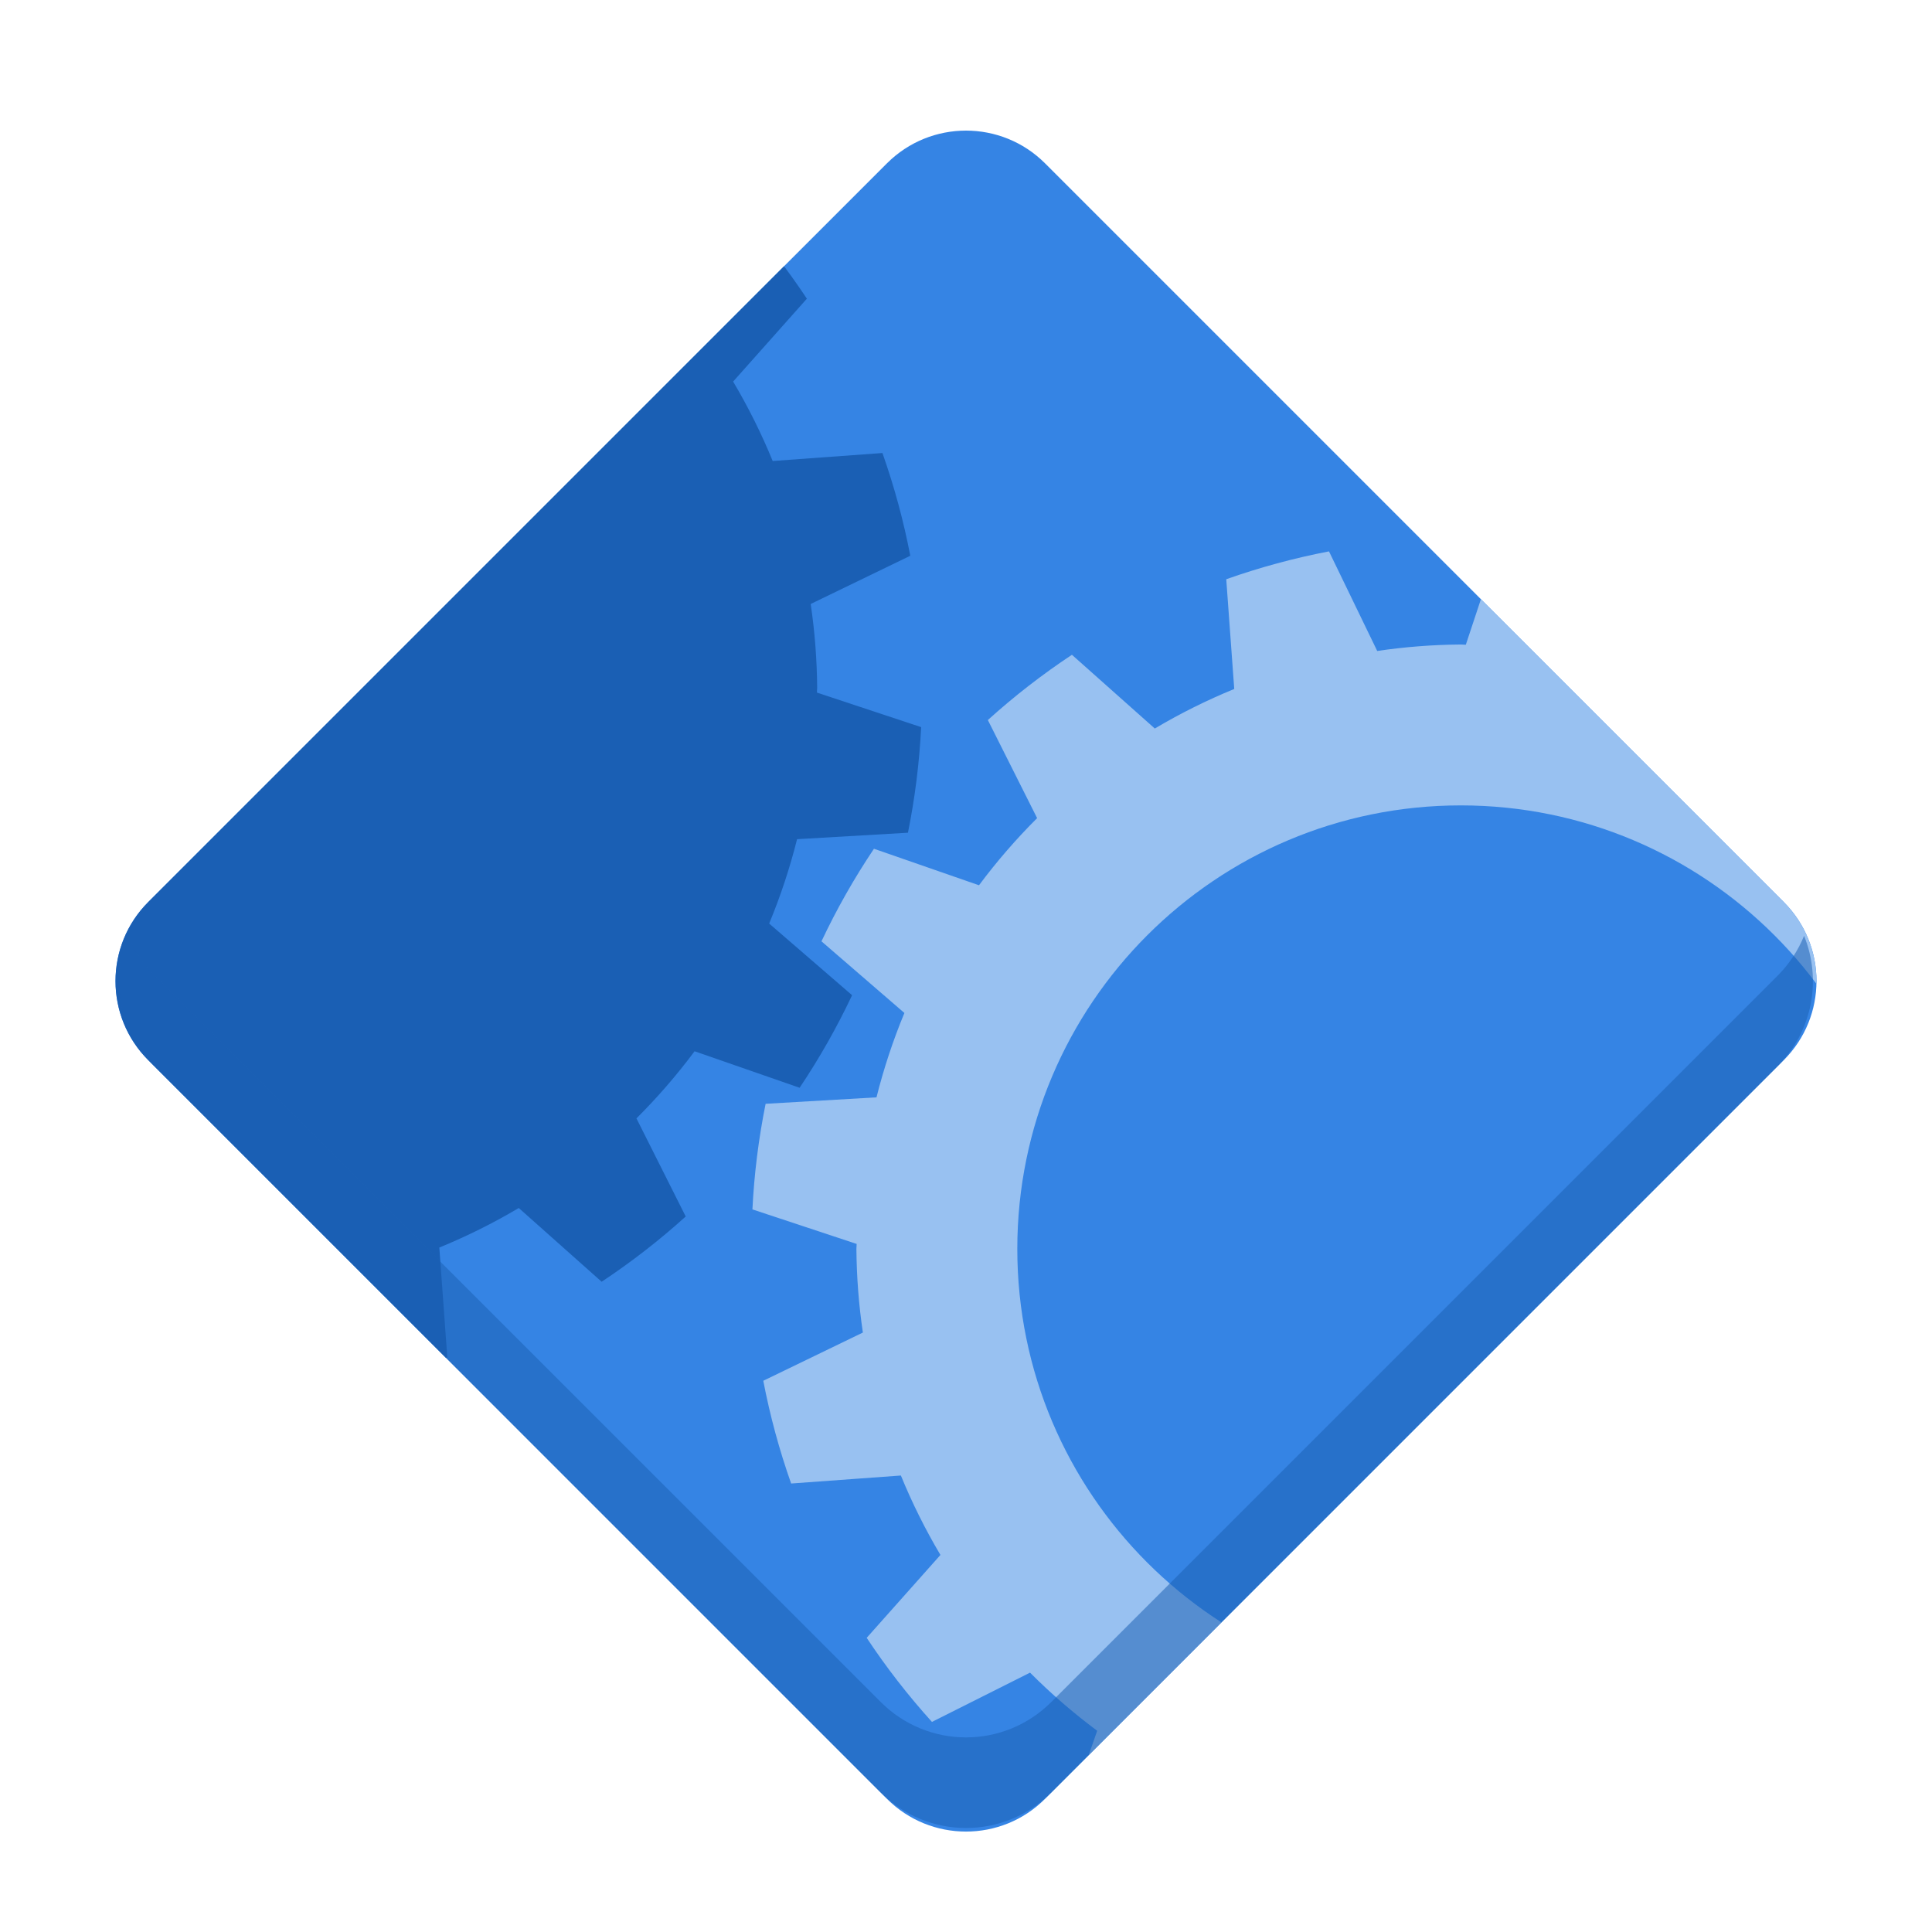
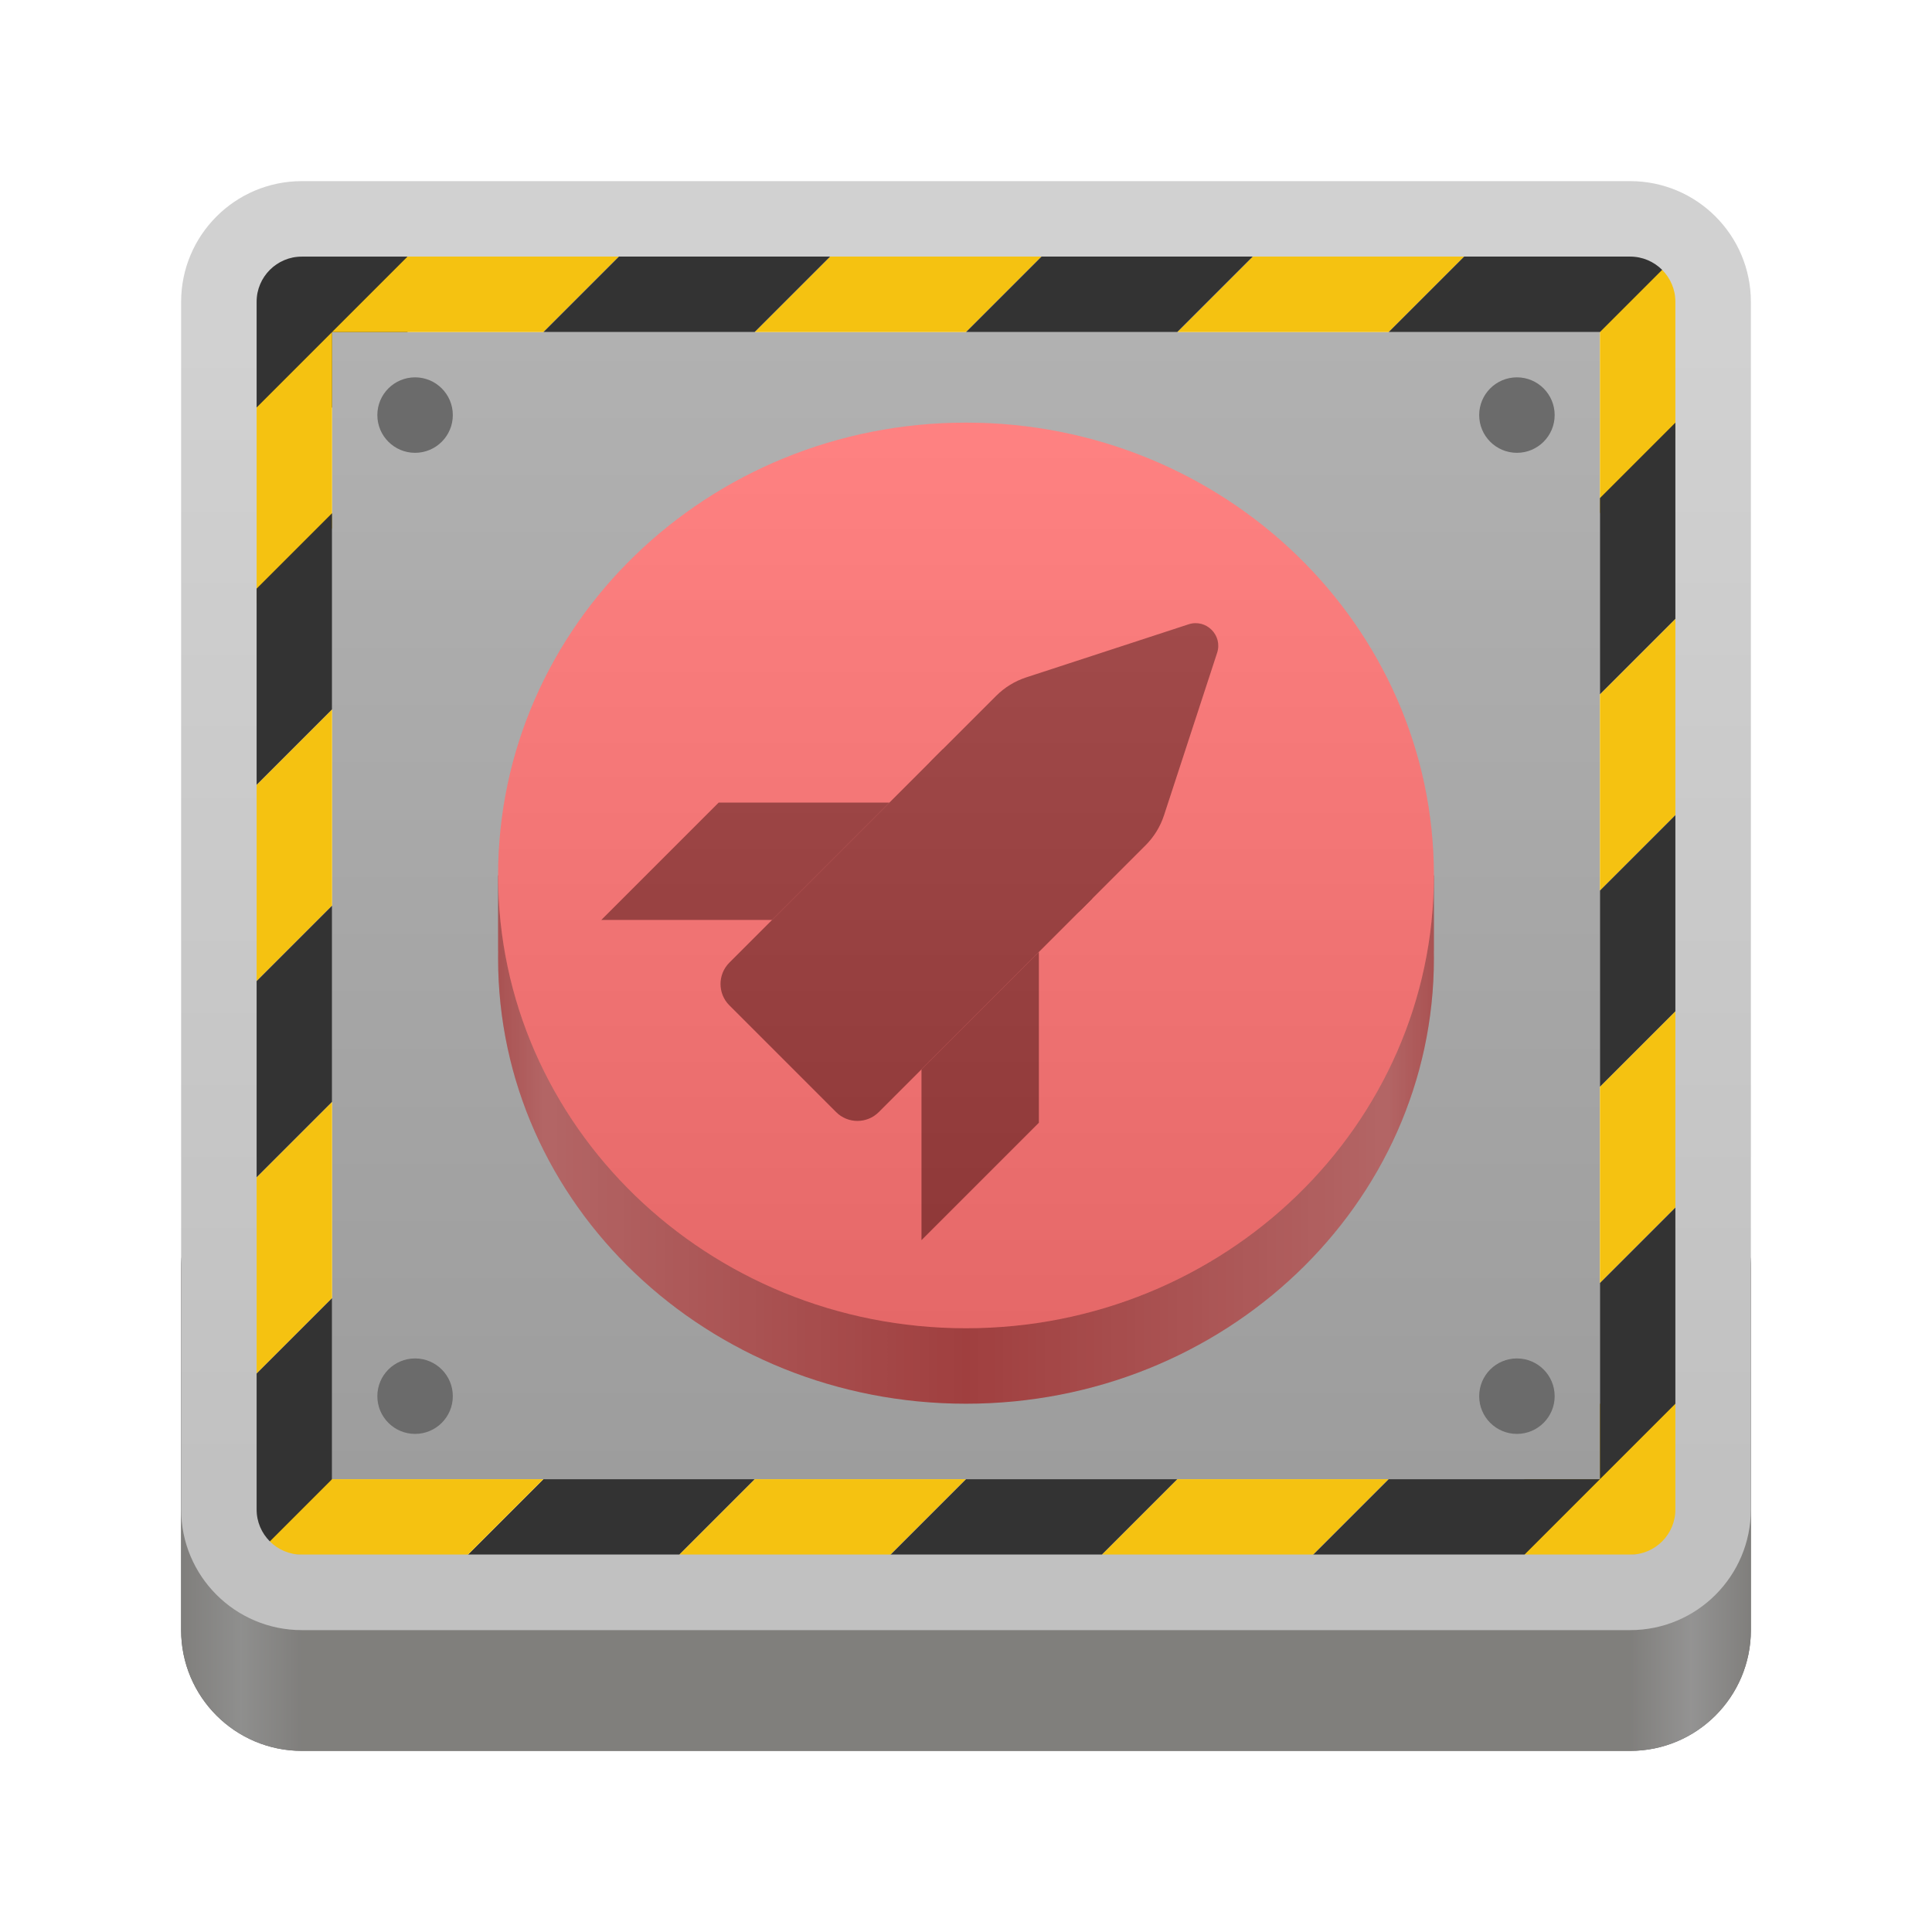
- <svg xmlns="http://www.w3.org/2000/svg" width="33.75mm" height="33.75mm" viewBox="0 0 33.75 33.75" version="1.1" id="svg974">
-   <defs id="defs968">
-     <clipPath clipPathUnits="userSpaceOnUse" id="clipPath18689">
-       <rect clip-path="none" transform="rotate(45)" ry="32" rx="32" y="123.999" x="486.037" height="362.943" width="362.943" id="rect18691" style="display:inline;opacity:1;vector-effect:none;fill:#4a86cf;fill-opacity:1;stroke:none;stroke-width:26.067;stroke-linecap:butt;stroke-linejoin:miter;stroke-miterlimit:4;stroke-dasharray:none;stroke-dashoffset:0;stroke-opacity:1;marker:none;marker-start:none;marker-mid:none;marker-end:none;paint-order:normal;enable-background:new" />
-     </clipPath>
-     <clipPath clipPathUnits="userSpaceOnUse" id="clipPath18689-3">
-       <rect clip-path="none" transform="rotate(45)" ry="32" rx="32" y="123.999" x="486.037" height="362.943" width="362.943" id="rect18691-6" style="display:inline;opacity:1;vector-effect:none;fill:#4a86cf;fill-opacity:1;stroke:none;stroke-width:26.067;stroke-linecap:butt;stroke-linejoin:miter;stroke-miterlimit:4;stroke-dasharray:none;stroke-dashoffset:0;stroke-opacity:1;marker:none;marker-start:none;marker-mid:none;marker-end:none;paint-order:normal;enable-background:new" />
-     </clipPath>
+ <svg xmlns="http://www.w3.org/2000/svg" width="128" height="128" viewBox="0 0 128 128" fill="none">
+   <path fill-rule="evenodd" clip-rule="evenodd" d="M17 76.581C14.068 77.768 12 80.642 12 84V108C12 112.418 15.582 116 20 116H108C112.418 116 116 112.418 116 108V84C116 80.642 113.932 77.768 111 76.581V100C111 101.657 109.657 103 108 103H20C18.343 103 17 101.657 17 100V76.581Z" fill="black" />
+   <path opacity="0.6" fill-rule="evenodd" clip-rule="evenodd" d="M17 76.581C14.068 77.768 12 80.642 12 84V108C12 112.418 15.582 116 20 116H108C112.418 116 116 112.418 116 108V84C116 80.642 113.932 77.768 111 76.581V100C111 101.657 109.657 103 108 103H20C18.343 103 17 101.657 17 100V76.581Z" fill="url(#paint0_linear_553_20)" />
+   <rect x="17" y="17" width="10" height="10" fill="#333333" />
+   <rect x="101" y="93" width="10" height="10" fill="#F5C211" />
+   <rect x="22" y="22" width="84" height="76" fill="url(#paint1_linear_553_20)" />
+   <path d="M27 17H41L36 22H22L27 17Z" fill="#F5C211" />
+   <path d="M17 27L17 40L22 35L22 22L17 27Z" fill="#F5C211" />
+   <path d="M106 21L106 34L111 29L111 16L106 21Z" fill="#F5C211" />
+   <path d="M55 17H69L64 22H50L55 17Z" fill="#F5C211" />
+   <path d="M50 98H64L59 103H45L50 98Z" fill="#F5C211" />
+   <path d="M17 52L17 65L22 60L22 47L17 52Z" fill="#F5C211" />
+   <path d="M106 46L106 59L111 54L111 41L106 46Z" fill="#F5C211" />
+   <path d="M83 17H97L92 22H78L83 17Z" fill="#F5C211" />
+   <path d="M78 98H92L87 103H73L78 98Z" fill="#F5C211" />
+   <path d="M17 78L17 91L22 86L22 73L17 78Z" fill="#F5C211" />
+   <path d="M106 72L106 85L111 80L111 67L106 72Z" fill="#F5C211" />
+   <path d="M41 17H55L50 22H36L41 17Z" fill="#333333" />
+   <path d="M36 98H50L45 103H31L36 98Z" fill="#333333" />
+   <path d="M17 39L17 52L22 47L22 34L17 39Z" fill="#333333" />
+   <path d="M106 33L106 46L111 41L111 28L106 33Z" fill="#333333" />
+   <path d="M69 17H83L78 22H64L69 17Z" fill="#333333" />
+   <path d="M64 98H78L73 103H59L64 98Z" fill="#333333" />
+   <path d="M17 65L17 78L22 73L22 60L17 65Z" fill="#333333" />
+   <path d="M106 59L106 72L111 67L111 54L106 59Z" fill="#333333" />
+   <path d="M97 17H111L106 22H92L97 17Z" fill="#333333" />
+   <path d="M92 98H106L101 103H87L92 98Z" fill="#333333" />
+   <path d="M17 91L17 104L22 99L22 86L17 91Z" fill="#333333" />
+   <path d="M106 85L106 98L111 93L111 80L106 85Z" fill="#333333" />
+   <path d="M22 98H36L31 103H17L22 98Z" fill="#F5C211" />
+   <path fill-rule="evenodd" clip-rule="evenodd" d="M20 12C15.582 12 12 15.582 12 20V100C12 104.418 15.582 108 20 108H108C112.418 108 116 104.418 116 100V20C116 15.582 112.418 12 108 12H20ZM20 17C18.343 17 17 18.343 17 20V100C17 101.657 18.343 103 20 103H108C109.657 103 111 101.657 111 100V20C111 18.343 109.657 17 108 17H20Z" fill="url(#paint2_linear_553_20)" />
+   <path fill-rule="evenodd" clip-rule="evenodd" d="M95 58H33V63H33.004C33.002 63.166 33 63.333 33 63.5C33 79.792 46.879 93 64 93C81.121 93 95 79.792 95 63.5C95 63.333 94.999 63.166 94.996 63H95V58Z" fill="#A03F3F" />
+   <path fill-rule="evenodd" clip-rule="evenodd" d="M95 58H33V63H33.004C33.002 63.166 33 63.333 33 63.5C33 79.792 46.879 93 64 93C81.121 93 95 79.792 95 63.5C95 63.333 94.999 63.166 94.996 63H95V58Z" fill="url(#paint3_linear_553_20)" />
+   <ellipse cx="64" cy="58" rx="31" ry="30" fill="#FF7474" />
+   <path d="M62.464 49.636L72.364 59.535L58.222 73.678C57.441 74.459 56.174 74.459 55.393 73.678L48.322 66.607C47.541 65.826 47.541 64.559 48.322 63.778L62.464 49.636Z" fill="#9D3C3C" />
+   <path d="M78.746 41.362L67.985 44.88C67.238 45.125 66.559 45.542 66.003 46.097L61.757 50.343C60.976 51.124 60.976 52.391 61.757 53.172L68.828 60.243C69.609 61.024 70.876 61.024 71.657 60.243L75.903 55.997C76.458 55.441 76.875 54.762 77.119 54.015L80.637 43.254C81.019 42.087 79.913 40.981 78.746 41.362Z" fill="#9D3C3C" />
+   <path d="M58.929 53.172H47.615L39.837 60.95H51.151L58.929 53.172Z" fill="#9D3C3C" />
+   <path d="M68.828 63.071V74.385L61.05 82.163V70.849L68.828 63.071Z" fill="#9D3C3C" />
+   <ellipse cx="64" cy="58" rx="31" ry="30" fill="url(#paint4_linear_553_20)" />
+   <circle cx="27.5" cy="27.5" r="2.5" fill="#6B6B6B" />
+   <circle cx="27.5" cy="92.5" r="2.5" fill="#6B6B6B" />
+   <circle cx="100.5" cy="27.5" r="2.5" fill="#6B6B6B" />
+   <circle cx="100.5" cy="92.5" r="2.5" fill="#6B6B6B" />
+   <defs>
+     <linearGradient id="paint0_linear_553_20" x1="116" y1="68" x2="12" y2="68" gradientUnits="userSpaceOnUse">
+       <stop stop-color="#D5D3CF" />
+       <stop offset="0.038" stop-color="#F6F5F4" />
+       <stop offset="0.077" stop-color="#D5D3CF" />
+       <stop offset="0.923" stop-color="#D5D3CF" />
+       <stop offset="0.962" stop-color="#EEEEEC" />
+       <stop offset="1" stop-color="#D5D3CF" />
+     </linearGradient>
+     <linearGradient id="paint1_linear_553_20" x1="64" y1="22" x2="64" y2="98" gradientUnits="userSpaceOnUse">
+       <stop stop-color="#B1B1B1" />
+       <stop offset="1" stop-color="#9D9D9D" />
+     </linearGradient>
+     <linearGradient id="paint2_linear_553_20" x1="64" y1="22" x2="64" y2="98" gradientUnits="userSpaceOnUse">
+       <stop stop-color="#D1D1D1" />
+       <stop offset="1" stop-color="#C1C1C1" />
+     </linearGradient>
+     <linearGradient id="paint3_linear_553_20" x1="33" y1="75.5" x2="95" y2="75.5" gradientUnits="userSpaceOnUse">
+       <stop stop-color="white" stop-opacity="0.1" />
+       <stop offset="0.05" stop-color="white" stop-opacity="0.2" />
+       <stop offset="0.5" stop-color="white" stop-opacity="0" />
+       <stop offset="0.95" stop-color="white" stop-opacity="0.2" />
+       <stop offset="1" stop-color="white" stop-opacity="0.1" />
+     </linearGradient>
+     <linearGradient id="paint4_linear_553_20" x1="64" y1="28" x2="64" y2="88" gradientUnits="userSpaceOnUse">
+       <stop stop-color="white" stop-opacity="0.1" />
+       <stop offset="1" stop-opacity="0.1" />
+     </linearGradient>
  </defs>
-   <g id="layer1" transform="translate(-61.81982,-103.944)">
-     <g transform="matrix(0.2636723,0,0,0.2636723,61.81982,-529.397)" style="display:inline;stroke-width:0.25;enable-background:new" id="g1836">
-       <g transform="matrix(0.25,0,0,0.25,0,2295)" id="g18818" style="stroke-width:0.25">
-         <g style="stroke-width:0.27" transform="matrix(0.9260519,0,0,0.9260519,18.93073,50.87633)" id="g18590">
-           <g style="stroke-width:0.27" id="g18681" clip-path="url(#clipPath18689-3)">
-             <rect style="opacity:1;vector-effect:none;fill:#3584e4;fill-opacity:1;stroke:none;stroke-width:8.221;stroke-linecap:butt;stroke-linejoin:miter;stroke-miterlimit:4;stroke-dasharray:none;stroke-dashoffset:0;stroke-opacity:1;marker:none;marker-start:none;marker-mid:none;marker-end:none;paint-order:normal" id="rect18571" width="424" height="424" x="458.337" y="90.642" rx="10.092" ry="10.092" transform="matrix(0.6052817,0.6052817,-0.6052817,0.6052817,33.44063,99.07363)" clip-path="none" />
-             <circle style="opacity:1;vector-effect:none;fill:#f66151;fill-opacity:1;stroke:none;stroke-width:7.037;stroke-linecap:butt;stroke-linejoin:miter;stroke-miterlimit:4;stroke-dasharray:none;stroke-dashoffset:0;stroke-opacity:1;marker:none;marker-start:none;marker-mid:none;marker-end:none;paint-order:normal" id="path18706" cx="0" cy="0" r="0" transform="translate(0,-212)" />
-             <circle style="opacity:1;vector-effect:none;fill:#f66151;fill-opacity:1;stroke:none;stroke-width:7.037;stroke-linecap:butt;stroke-linejoin:miter;stroke-miterlimit:4;stroke-dasharray:none;stroke-dashoffset:0;stroke-opacity:1;marker:none;marker-start:none;marker-mid:none;marker-end:none;paint-order:normal" id="path18708" cx="0" cy="0" r="0" transform="translate(0,-212)" />
-             <path style="display:inline;opacity:1;vector-effect:none;fill:#98c1f1;fill-opacity:1;stroke:none;stroke-width:7.037;stroke-linecap:butt;stroke-linejoin:miter;stroke-miterlimit:4;stroke-dasharray:none;stroke-dashoffset:0;stroke-opacity:1;marker:none;marker-start:none;marker-mid:none;marker-end:none;paint-order:normal;enable-background:new" d="m 408.92,561.918 -9.886,29.829 a 172.971,172.971 0 0 0 -1.427,-0.071 172.971,172.971 0 0 0 -23.929,1.852 l -13.801,-28.501 a 203.293,203.293 0 0 0 -29.401,7.972 l 2.286,31.405 a 172.971,172.971 0 0 0 -22.732,11.319 l -23.718,-21.103 a 203.293,203.293 0 0 0 -24.059,18.674 l 14.099,28.073 a 172.971,172.971 0 0 0 -16.636,19.211 l -30.058,-10.448 a 203.293,203.293 0 0 0 -15.017,26.488 l 23.73,20.507 a 172.971,172.971 0 0 0 -7.985,24.143 l -31.73,1.849 a 203.293,203.293 0 0 0 -3.778,30.217 l 29.829,9.886 a 172.971,172.971 0 0 0 -0.071,1.427 172.971,172.971 0 0 0 1.852,23.929 l -28.501,13.801 a 203.293,203.293 0 0 0 7.972,29.401 l 31.405,-2.286 a 172.971,172.971 0 0 0 11.319,22.732 l -21.103,23.718 a 203.293,203.293 0 0 0 18.674,24.059 l 28.073,-14.099 a 172.971,172.971 0 0 0 19.211,16.636 l -10.448,30.058 a 203.293,203.293 0 0 0 26.488,15.017 l 20.507,-23.73 a 172.971,172.971 0 0 0 24.143,7.985 l 1.849,31.73 a 203.293,203.293 0 0 0 30.217,3.778 l 9.886,-29.829 a 172.971,172.971 0 0 0 1.427,0.071 172.971,172.971 0 0 0 23.929,-1.852 l 13.801,28.501 a 203.293,203.293 0 0 0 29.401,-7.972 l -2.286,-31.405 a 172.971,172.971 0 0 0 22.732,-11.319 l 23.718,21.103 A 203.293,203.293 0 0 0 532.96,916 l -14.099,-28.073 a 172.971,172.971 0 0 0 16.636,-19.211 l 30.058,10.448 a 203.293,203.293 0 0 0 15.017,-26.488 l -23.73,-20.507 a 172.971,172.971 0 0 0 7.985,-24.143 l 31.73,-1.849 a 203.293,203.293 0 0 0 3.778,-30.217 l -29.829,-9.886 a 172.971,172.971 0 0 0 0.071,-1.427 172.971,172.971 0 0 0 -1.852,-23.929 l 28.501,-13.801 a 203.293,203.293 0 0 0 -7.972,-29.401 l -31.405,2.286 a 172.971,172.971 0 0 0 -11.319,-22.732 l 21.103,-23.718 a 203.293,203.293 0 0 0 -18.674,-24.059 l -28.073,14.099 a 172.971,172.971 0 0 0 -19.211,-16.636 l 10.448,-30.058 A 203.293,203.293 0 0 0 485.636,581.681 l -20.507,23.73 a 172.971,172.971 0 0 0 -24.143,-7.985 l -1.849,-31.73 a 203.293,203.293 0 0 0 -30.217,-3.778 z M 397.607,637.722 A 126.926,126.926 0 0 1 524.532,764.647 126.926,126.926 0 0 1 397.607,891.572 126.926,126.926 0 0 1 270.682,764.647 126.926,126.926 0 0 1 397.607,637.722 Z" id="path18717-4" />
-             <path id="path18758" d="m 51.748,401.284 -9.886,29.829 c -0.476,-0.026 -0.951,-0.05 -1.427,-0.071 -8.01,0.062 -16.005,0.681 -23.929,1.852 L 2.706,404.392 c -9.986,1.918 -19.814,4.583 -29.401,7.972 l 2.286,31.405 c -7.844,3.211 -15.442,6.994 -22.732,11.319 l -23.718,-21.103 c -8.475,5.614 -16.518,11.857 -24.059,18.674 l 14.099,28.073 c -6.009,5.987 -11.569,12.408 -16.636,19.211 l -30.058,-10.448 c -5.661,8.442 -10.68,17.296 -15.017,26.488 l 23.73,20.507 c -3.25,7.841 -5.919,15.91 -7.985,24.143 l -31.73,1.849 c -2.013,9.964 -3.276,20.064 -3.778,30.217 l 29.829,9.886 c -0.026,0.476 -0.05,0.951 -0.071,1.427 0.062,8.01 0.681,16.005 1.852,23.929 l -28.501,13.801 c 1.918,9.986 4.583,19.814 7.972,29.401 l 31.405,-2.286 c 3.211,7.844 6.994,15.442 11.319,22.732 l -21.103,23.718 c 5.614,8.475 11.857,16.518 18.674,24.059 l 28.073,-14.099 c 5.987,6.009 12.408,11.569 19.211,16.636 l -10.448,30.058 c 8.442,5.661 17.296,10.68 26.488,15.017 l 20.507,-23.73 c 7.841,3.25 15.91,5.919 24.143,7.985 l 1.849,31.73 c 9.964,2.013 20.064,3.276 30.217,3.778 l 9.886,-29.829 c 0.476,0.026 0.951,0.05 1.427,0.071 8.01,-0.062 16.005,-0.681 23.929,-1.852 l 13.801,28.501 c 9.986,-1.918 19.814,-4.583 29.401,-7.972 l -2.286,-31.405 c 7.844,-3.211 15.442,-6.994 22.732,-11.319 l 23.718,21.103 c 8.475,-5.614 16.518,-11.857 24.059,-18.674 l -14.099,-28.073 c 6.009,-5.987 11.569,-12.408 16.636,-19.211 l 30.058,10.448 c 5.661,-8.442 10.68,-17.296 15.017,-26.488 l -23.73,-20.507 c 3.25,-7.841 5.919,-15.91 7.985,-24.143 l 31.73,-1.849 c 2.013,-9.964 3.276,-20.064 3.778,-30.217 l -29.829,-9.886 c 0.026,-0.476 0.05,-0.951 0.071,-1.427 -0.062,-8.01 -0.681,-16.005 -1.852,-23.929 l 28.501,-13.801 c -1.918,-9.986 -4.583,-19.814 -7.972,-29.401 l -31.405,2.286 c -3.211,-7.844 -6.994,-15.442 -11.319,-22.732 l 21.103,-23.718 c -5.614,-8.475 -11.857,-16.518 -18.674,-24.059 l -28.073,14.099 c -5.987,-6.009 -12.408,-11.569 -19.211,-16.636 l 10.448,-30.058 c -8.442,-5.661 -17.296,-10.68 -26.488,-15.017 l -20.507,23.73 c -7.841,-3.25 -15.91,-5.919 -24.143,-7.985 l -1.849,-31.73 c -9.964,-2.013 -20.064,-3.276 -30.217,-3.778 z" style="display:inline;opacity:1;vector-effect:none;fill:#1a5fb4;fill-opacity:1;stroke:none;stroke-width:7.037;stroke-linecap:butt;stroke-linejoin:miter;stroke-miterlimit:4;stroke-dasharray:none;stroke-dashoffset:0;stroke-opacity:1;marker:none;marker-start:none;marker-mid:none;marker-end:none;paint-order:normal;enable-background:new" />
-           </g>
-         </g>
-         <path style="display:inline;opacity:0.534;vector-effect:none;fill:#1a5fb4;fill-opacity:1;stroke:none;stroke-width:1.629;stroke-linecap:butt;stroke-linejoin:miter;stroke-miterlimit:4;stroke-dasharray:none;stroke-dashoffset:0;stroke-opacity:1;marker:none;marker-start:none;marker-mid:none;marker-end:none;paint-order:normal;enable-background:new" clip-path="none" d="m 8.477,2676 c -1.171,2.887 -0.583,6.308 1.766,8.656 l 48.102,48.102 c 3.134,3.134 8.179,3.134 11.312,0 l 48.102,-48.102 c 2.348,-2.348 2.937,-5.77 1.766,-8.656 -0.392,0.966 -0.98,1.871 -1.766,2.656 l -48.102,48.102 c -3.134,3.134 -8.179,3.134 -11.312,0 L 10.242,2678.656 C 9.457,2677.871 8.868,2676.965 8.477,2676 Z" transform="matrix(4,0,0,4,0,-10028)" id="rect18571-6" />
-       </g>
-       <rect y="2402" x="-1.5000001e-06" height="128" width="128" id="rect9125-7-2" style="display:inline;opacity:1;vector-effect:none;fill:none;fill-opacity:1;stroke:none;stroke-width:1.25;stroke-linecap:butt;stroke-linejoin:miter;stroke-miterlimit:4;stroke-dasharray:none;stroke-dashoffset:0;stroke-opacity:1;marker:none;marker-start:none;marker-mid:none;marker-end:none;paint-order:normal;enable-background:new" />
-     </g>
-   </g>
</svg>
